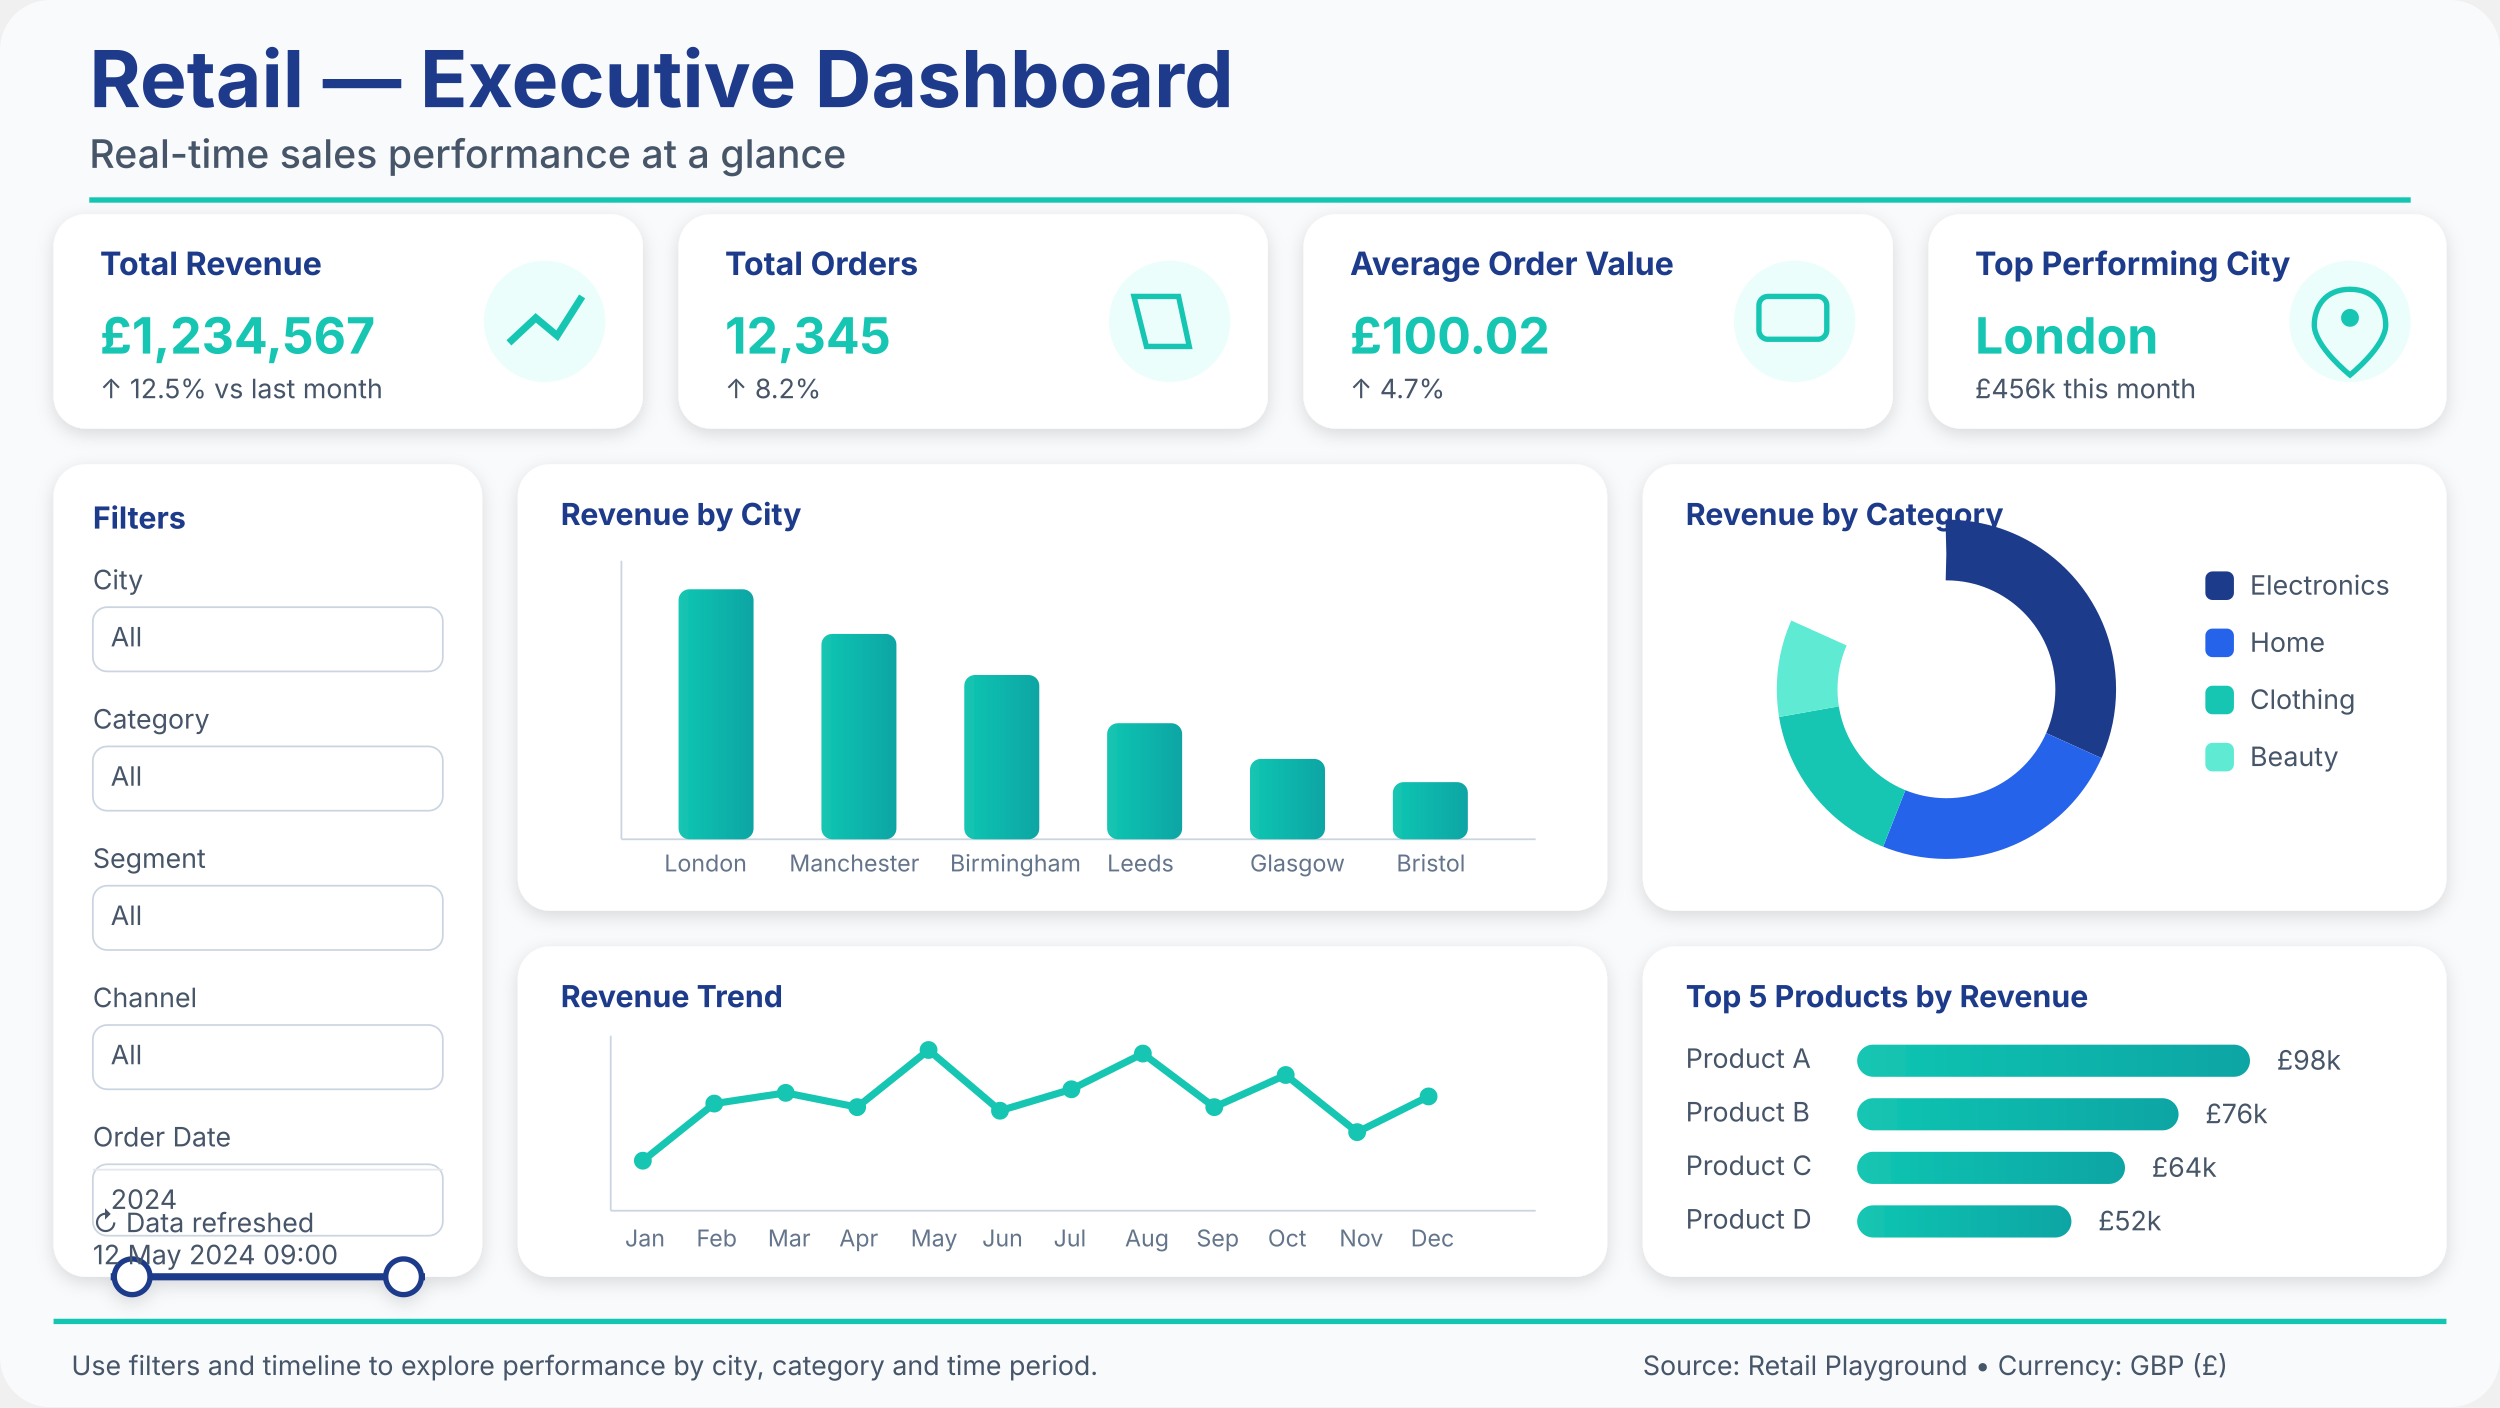
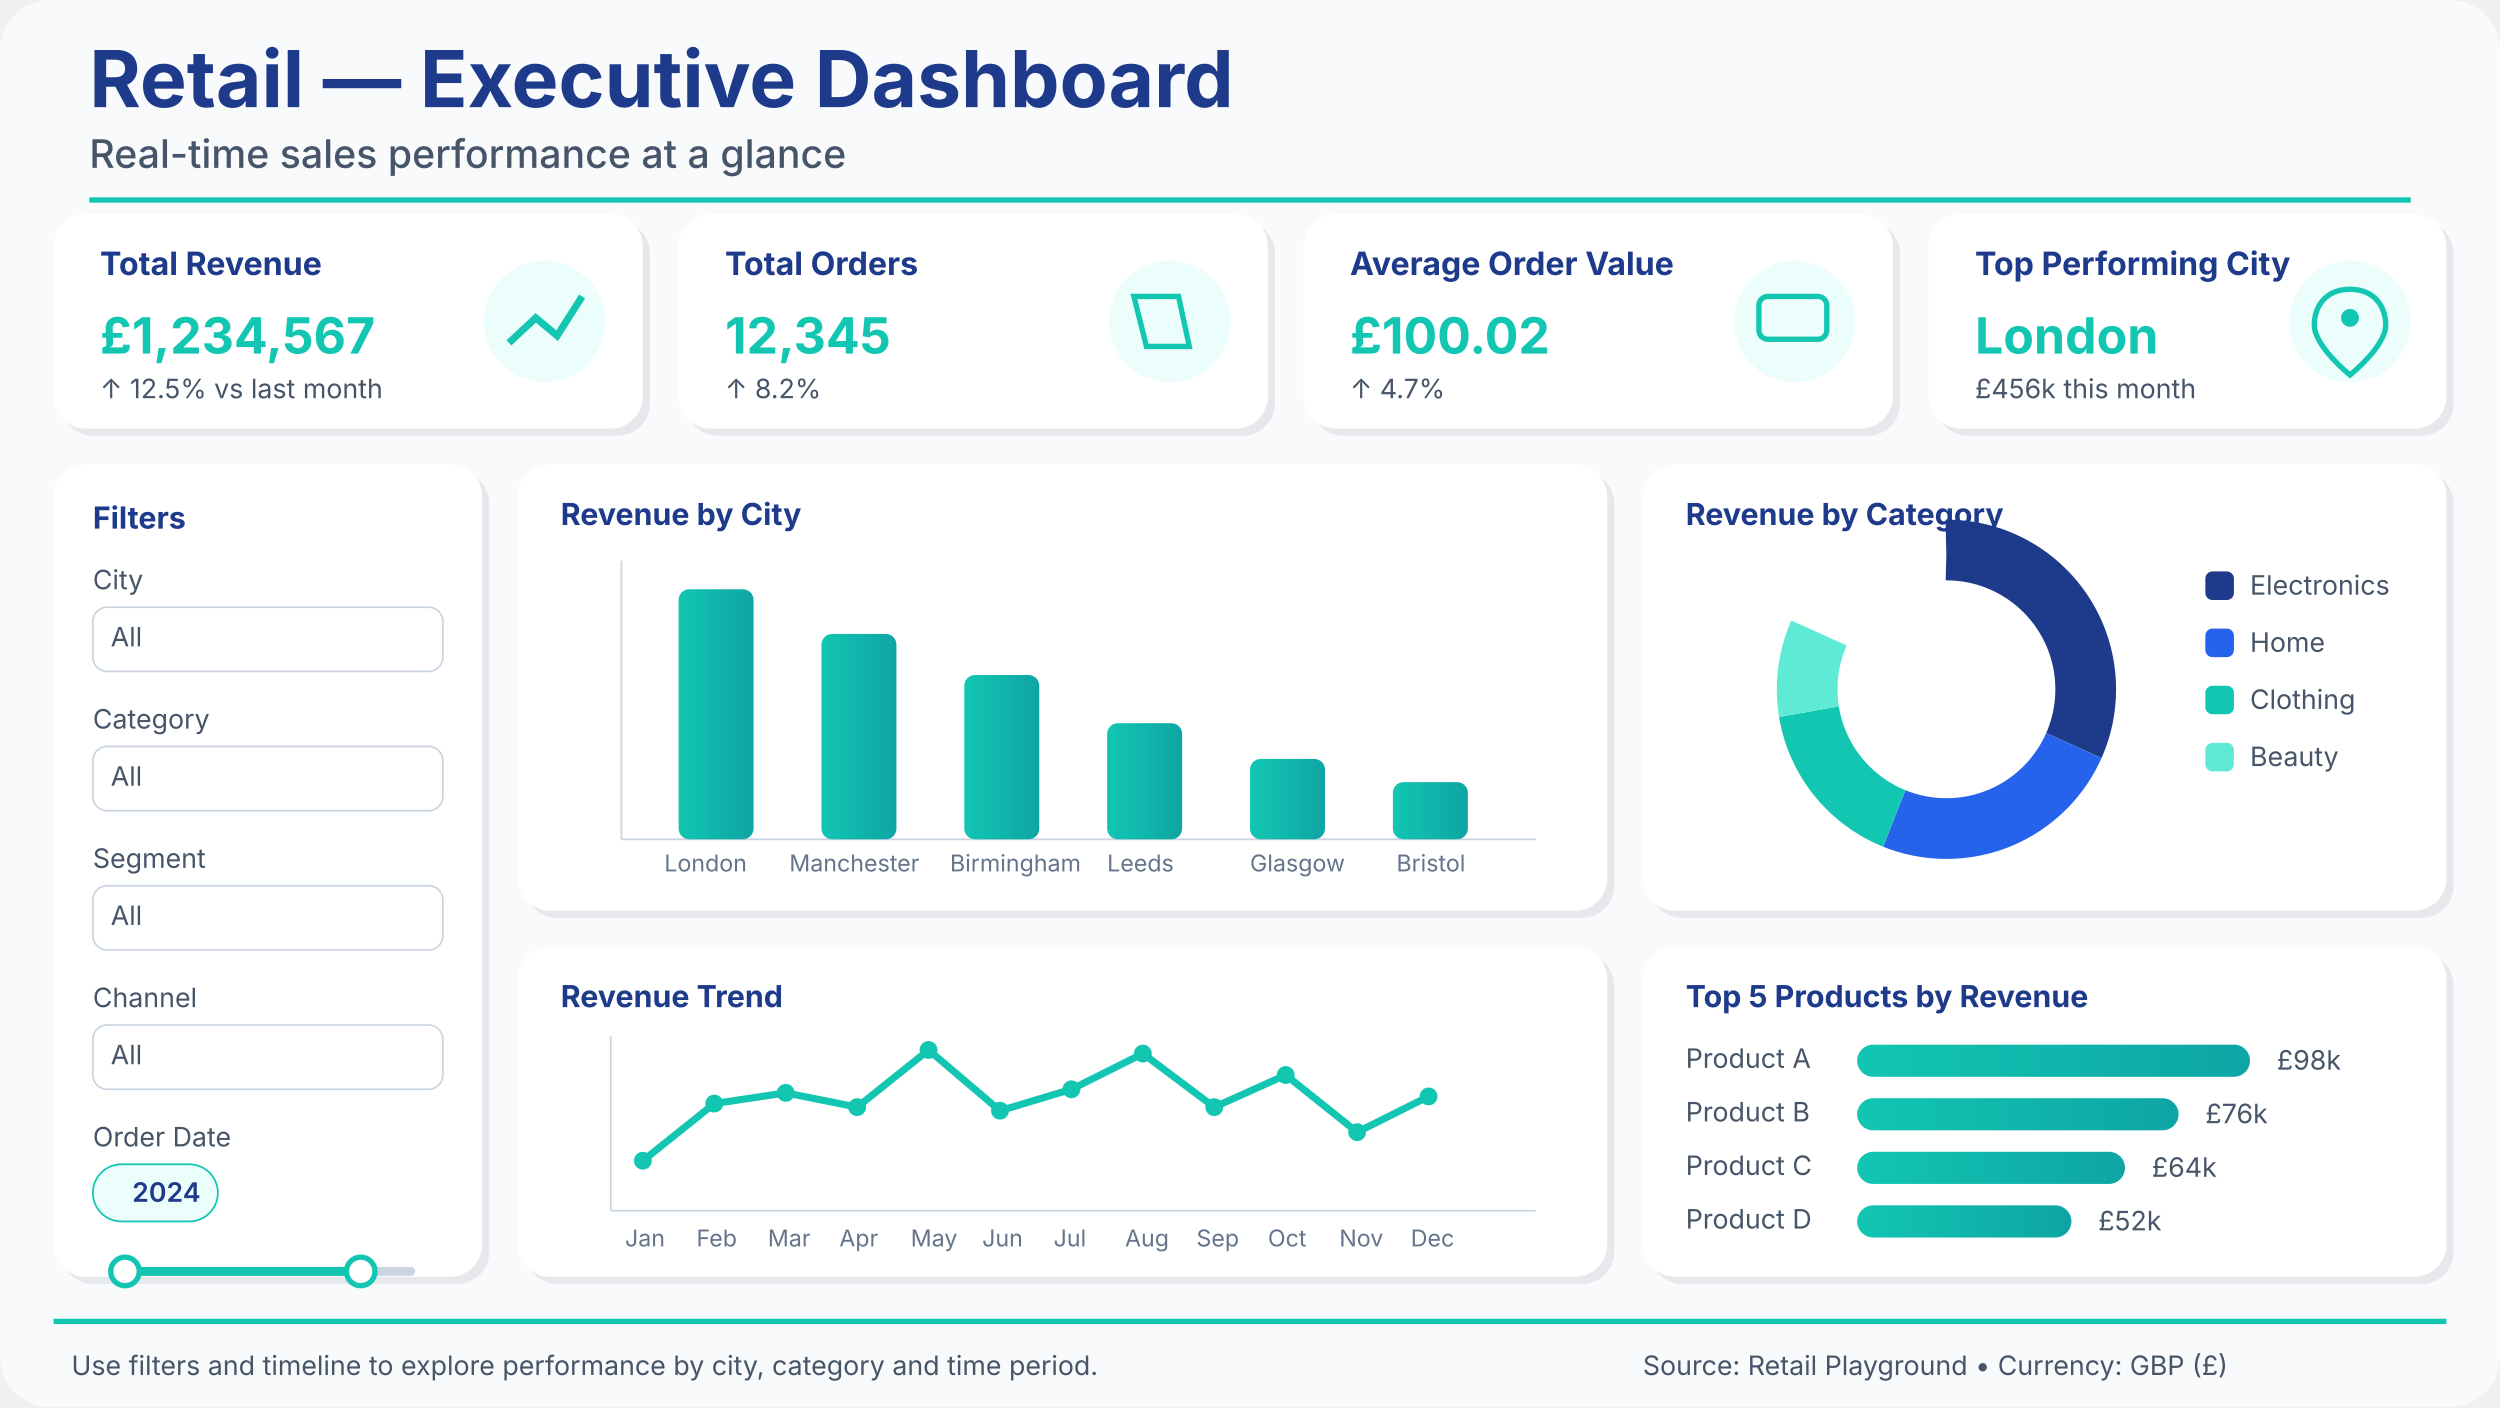
<svg xmlns="http://www.w3.org/2000/svg" width="1400" height="788" viewBox="0 0 1400 788">
  <defs>
    <style>
      .title{font-family:Inter,Segoe UI,Arial,sans-serif;font-size:42px;font-weight:700;fill:#1E3A8A;}
      .subtitle{font-family:Inter,Segoe UI,Arial,sans-serif;font-size:22px;font-weight:600;fill:#475569;}
      .kpiTitle{font-family:Inter,Segoe UI,Arial,sans-serif;font-size:18px;font-weight:700;fill:#1E3A8A;}
      .kpiValue{font-family:Inter,Segoe UI,Arial,sans-serif;font-size:28px;font-weight:700;fill:#12C6B2;}
      .small{font-family:Inter,Segoe UI,Arial,sans-serif;font-size:15px;fill:#475569;}
      .label{font-family:Inter,Segoe UI,Arial,sans-serif;font-size:17px;font-weight:700;fill:#1E3A8A;}
      .axis{font-family:Inter,Segoe UI,Arial,sans-serif;font-size:13px;fill:#64748B;}
    </style>
    <linearGradient id="tealGrad" x1="0" x2="1">
      <stop offset="0%" stop-color="#12C6B2" />
      <stop offset="100%" stop-color="#0EA5A4" />
    </linearGradient>
-     <filter id="shadow" x="-20%" y="-20%" width="140%" height="140%">
-       <feDropShadow dx="0" dy="3" stdDeviation="5" flood-color="#00000022" />
-     </filter>
  </defs>
  <rect width="1400" height="788" rx="28" fill="#F8FAFC" />
  <text x="50" y="60" font-family="Inter" font-size="44" font-weight="700" fill="#1E3A8A">
  Retail — Executive Dashboard
</text>
  <text x="50" y="94" font-family="Inter" font-size="22" font-weight="500" fill="#475569">
  Real-time sales performance at a glance
</text>
  <line x1="50" y1="112" x2="1350" y2="112" stroke="#12C6B2" stroke-width="3" />
-   <g filter="url(#shadow)">
+   <g>
    <g transform="translate(30,120)">
+       <rect x="4" y="4" width="330" height="120" rx="18" fill="#0F172A" opacity="0.08" />
      <rect width="330" height="120" rx="18" fill="white" />
      <text x="26" y="34" class="kpiTitle">Total Revenue</text>
      <text x="26" y="78" class="kpiValue">£1,234,567</text>
      <text x="26" y="103" class="small">↑ 12.5% vs last month</text>
      <circle cx="275" cy="60" r="34" fill="#ECFEFB" />
      <path d="M255 72 L270 58 L282 68 L296 46" fill="none" stroke="#12C6B2" stroke-width="4" />
    </g>
    <g transform="translate(380,120)">
+       <rect x="4" y="4" width="330" height="120" rx="18" fill="#0F172A" opacity="0.08" />
      <rect width="330" height="120" rx="18" fill="white" />
      <text x="26" y="34" class="kpiTitle">Total Orders</text>
      <text x="26" y="78" class="kpiValue">12,345</text>
      <text x="26" y="103" class="small">↑ 8.2%</text>
      <circle cx="275" cy="60" r="34" fill="#ECFEFB" />
      <path d="M255 46 H280 L286 74 H262 Z" fill="none" stroke="#12C6B2" stroke-width="3" />
    </g>
    <g transform="translate(730,120)">
+       <rect x="4" y="4" width="330" height="120" rx="18" fill="#0F172A" opacity="0.08" />
      <rect width="330" height="120" rx="18" fill="white" />
      <text x="26" y="34" class="kpiTitle">Average Order Value</text>
      <text x="26" y="78" class="kpiValue">£100.02</text>
      <text x="26" y="103" class="small">↑ 4.7%</text>
      <circle cx="275" cy="60" r="34" fill="#ECFEFB" />
      <rect x="255" y="46" width="38" height="24" rx="5" fill="none" stroke="#12C6B2" stroke-width="3" />
    </g>
    <g transform="translate(1080,120)">
+       <rect x="4" y="4" width="290" height="120" rx="18" fill="#0F172A" opacity="0.08" />
      <rect width="290" height="120" rx="18" fill="white" />
      <text x="26" y="34" class="kpiTitle">Top Performing City</text>
      <text x="26" y="78" class="kpiValue">London</text>
      <text x="26" y="103" class="small">£456k this month</text>
      <circle cx="236" cy="60" r="34" fill="#ECFEFB" />
      <path d="M236 42 C222 42 216 52 216 62 C216 74 236 90 236 90 C236 90 256 74 256 62 C256 52 250 42 236 42 Z" fill="none" stroke="#12C6B2" stroke-width="3" />
      <circle cx="236" cy="58" r="5" fill="#12C6B2" />
    </g>
  </g>
-   <g filter="url(#shadow)">
+   <g>
    <g transform="translate(30,260)">
+       <rect x="4" y="4" width="240" height="455" rx="18" fill="#0F172A" opacity="0.08" />
      <rect width="240" height="455" rx="18" fill="white" />
      <text x="22" y="36" class="label">Filters</text>
      <g transform="translate(22,70)">
        <text y="0" class="small">City</text>
        <rect y="10" width="196" height="36" rx="8" fill="white" stroke="#CBD5E1" />
        <text x="10" y="32" class="small">All</text>
        <text y="78" class="small">Category</text>
        <rect y="88" width="196" height="36" rx="8" fill="white" stroke="#CBD5E1" />
        <text x="10" y="110" class="small">All</text>
        <text y="156" class="small">Segment</text>
        <rect y="166" width="196" height="36" rx="8" fill="white" stroke="#CBD5E1" />
        <text x="10" y="188" class="small">All</text>
        <text y="234" class="small">Channel</text>
        <rect y="244" width="196" height="36" rx="8" fill="white" stroke="#CBD5E1" />
        <text x="10" y="266" class="small">All</text>
        <text y="312" class="small">Order Date</text>
-         <rect y="322" width="196" height="40" rx="8" fill="white" stroke="#CBD5E1" />
-         <text x="10" y="347" class="small">2024</text>
-         <line x1="10" y1="385" x2="186" y2="385" stroke="#1E3A8A" stroke-width="4" />
-         <circle cx="22" cy="385" r="10" fill="white" stroke="#1E3A8A" stroke-width="3" />
-         <circle cx="174" cy="385" r="10" fill="white" stroke="#1E3A8A" stroke-width="3" />
-       </g>
-       <line x1="22" y1="395" x2="218" y2="395" stroke="#E5E7EB" />
-       <text x="22" y="430" class="small">↻ Data refreshed</text>
-       <text x="22" y="448" class="small">12 May 2024 09:00</text>
-     </g>
-   </g>
-   <g filter="url(#shadow)">
+         <rect y="322" width="70" height="32" rx="16" fill="#ECFEFB" stroke="#12C6B2" />
+         <text x="22" y="343" font-family="Inter" font-size="15" font-weight="600" fill="#1E3A8A">2024</text>
+         <line x1="18" y1="382" x2="178" y2="382" stroke="#CBD5E1" stroke-width="5" stroke-linecap="round" />
+         <line x1="18" y1="382" x2="150" y2="382" stroke="#12C6B2" stroke-width="5" stroke-linecap="round" />
+         <circle cx="18" cy="382" r="8" fill="white" stroke="#12C6B2" stroke-width="3" />
+         <circle cx="150" cy="382" r="8" fill="white" stroke="#12C6B2" stroke-width="3" />
+       </g>
+     </g>
+   </g>
+   <g>
    <g transform="translate(290,260)">
+       <rect x="4" y="4" width="610" height="250" rx="18" fill="#0F172A" opacity="0.08" />
      <rect width="610" height="250" rx="18" fill="white" />
      <text x="24" y="34" class="label">Revenue by City</text>
      <line x1="58" y1="54" x2="58" y2="210" stroke="#CBD5E1" />
      <line x1="58" y1="210" x2="570" y2="210" stroke="#CBD5E1" />
      <g fill="url(#tealGrad)">
        <rect x="90" y="70" width="42" height="140" rx="6" />
        <rect x="170" y="95" width="42" height="115" rx="6" />
        <rect x="250" y="118" width="42" height="92" rx="6" />
        <rect x="330" y="145" width="42" height="65" rx="6" />
        <rect x="410" y="165" width="42" height="45" rx="6" />
        <rect x="490" y="178" width="42" height="32" rx="6" />
      </g>
      <g class="axis">
        <text x="82" y="228">London</text>
        <text x="152" y="228">Manchester</text>
        <text x="242" y="228">Birmingham</text>
        <text x="330" y="228">Leeds</text>
        <text x="410" y="228">Glasgow</text>
        <text x="492" y="228">Bristol</text>
      </g>
    </g>
  </g>
-   <g filter="url(#shadow)">
+   <g>
    <g transform="translate(920,260)">
+       <rect x="4" y="4" width="450" height="250" rx="18" fill="#0F172A" opacity="0.08" />
      <rect width="450" height="250" rx="18" fill="white" />
      <text x="24" y="34" class="label">Revenue by Category</text>
      <g transform="translate(170,126)">
        <circle r="78" fill="none" stroke="#1E3A8A" stroke-width="34" stroke-dasharray="155 335" transform="rotate(-90)" />
        <circle r="78" fill="none" stroke="#2563EB" stroke-width="34" stroke-dasharray="120 370" stroke-dashoffset="-155" transform="rotate(-90)" />
        <circle r="78" fill="none" stroke="#12C6B2" stroke-width="34" stroke-dasharray="80 410" stroke-dashoffset="-275" transform="rotate(-90)" />
        <circle r="78" fill="none" stroke="#5EEAD4" stroke-width="34" stroke-dasharray="45 445" stroke-dashoffset="-355" transform="rotate(-90)" />
        <circle r="46" fill="white" />
      </g>
      <g class="small">
        <rect x="315" y="60" width="16" height="16" rx="4" fill="#1E3A8A" />
        <text x="340" y="73">Electronics</text>
        <rect x="315" y="92" width="16" height="16" rx="4" fill="#2563EB" />
        <text x="340" y="105">Home</text>
        <rect x="315" y="124" width="16" height="16" rx="4" fill="#12C6B2" />
        <text x="340" y="137">Clothing</text>
        <rect x="315" y="156" width="16" height="16" rx="4" fill="#5EEAD4" />
        <text x="340" y="169">Beauty</text>
      </g>
    </g>
  </g>
-   <g filter="url(#shadow)">
+   <g>
    <g transform="translate(290,530)">
+       <rect x="4" y="4" width="610" height="185" rx="18" fill="#0F172A" opacity="0.08" />
      <rect width="610" height="185" rx="18" fill="white" />
      <text x="24" y="34" class="label">Revenue Trend</text>
      <line x1="52" y1="50" x2="52" y2="148" stroke="#CBD5E1" />
      <line x1="52" y1="148" x2="570" y2="148" stroke="#CBD5E1" />
      <polyline fill="none" stroke="#12C6B2" stroke-width="4" points="70,120 110,88 150,82 190,90 230,58 270,92 310,80 350,60 390,90 430,72 470,104 510,84" />
      <g fill="#12C6B2">
        <circle cx="70" cy="120" r="5" />
        <circle cx="110" cy="88" r="5" />
        <circle cx="150" cy="82" r="5" />
        <circle cx="190" cy="90" r="5" />
        <circle cx="230" cy="58" r="5" />
        <circle cx="270" cy="92" r="5" />
        <circle cx="310" cy="80" r="5" />
        <circle cx="350" cy="60" r="5" />
        <circle cx="390" cy="90" r="5" />
        <circle cx="430" cy="72" r="5" />
        <circle cx="470" cy="104" r="5" />
        <circle cx="510" cy="84" r="5" />
      </g>
      <g class="axis">
        <text x="60" y="168">Jan</text>
        <text x="100" y="168">Feb</text>
        <text x="140" y="168">Mar</text>
        <text x="180" y="168">Apr</text>
        <text x="220" y="168">May</text>
        <text x="260" y="168">Jun</text>
        <text x="300" y="168">Jul</text>
        <text x="340" y="168">Aug</text>
        <text x="380" y="168">Sep</text>
        <text x="420" y="168">Oct</text>
        <text x="460" y="168">Nov</text>
        <text x="500" y="168">Dec</text>
      </g>
    </g>
  </g>
-   <g filter="url(#shadow)">
+   <g>
    <g transform="translate(920,530)">
+       <rect x="4" y="4" width="450" height="185" rx="18" fill="#0F172A" opacity="0.08" />
      <rect width="450" height="185" rx="18" fill="white" />
      <text x="24" y="34" class="label">Top 5 Products by Revenue</text>
      <g class="small">
        <text x="24" y="68">Product A</text>
        <rect x="120" y="55" width="220" height="18" rx="9" fill="url(#tealGrad)" />
        <text x="355" y="69">£98k</text>
        <text x="24" y="98">Product B</text>
        <rect x="120" y="85" width="180" height="18" rx="9" fill="url(#tealGrad)" />
        <text x="315" y="99">£76k</text>
        <text x="24" y="128">Product C</text>
        <rect x="120" y="115" width="150" height="18" rx="9" fill="url(#tealGrad)" />
        <text x="285" y="129">£64k</text>
        <text x="24" y="158">Product D</text>
        <rect x="120" y="145" width="120" height="18" rx="9" fill="url(#tealGrad)" />
        <text x="255" y="159">£52k</text>
      </g>
    </g>
  </g>
  <line x1="30" y1="740" x2="1370" y2="740" stroke="#12C6B2" stroke-width="3" />
  <text x="40" y="770" class="small">Use filters and timeline to explore performance by city, category and time period.</text>
  <text x="920" y="770" class="small">Source: Retail Playground • Currency: GBP (£)</text>
</svg>
